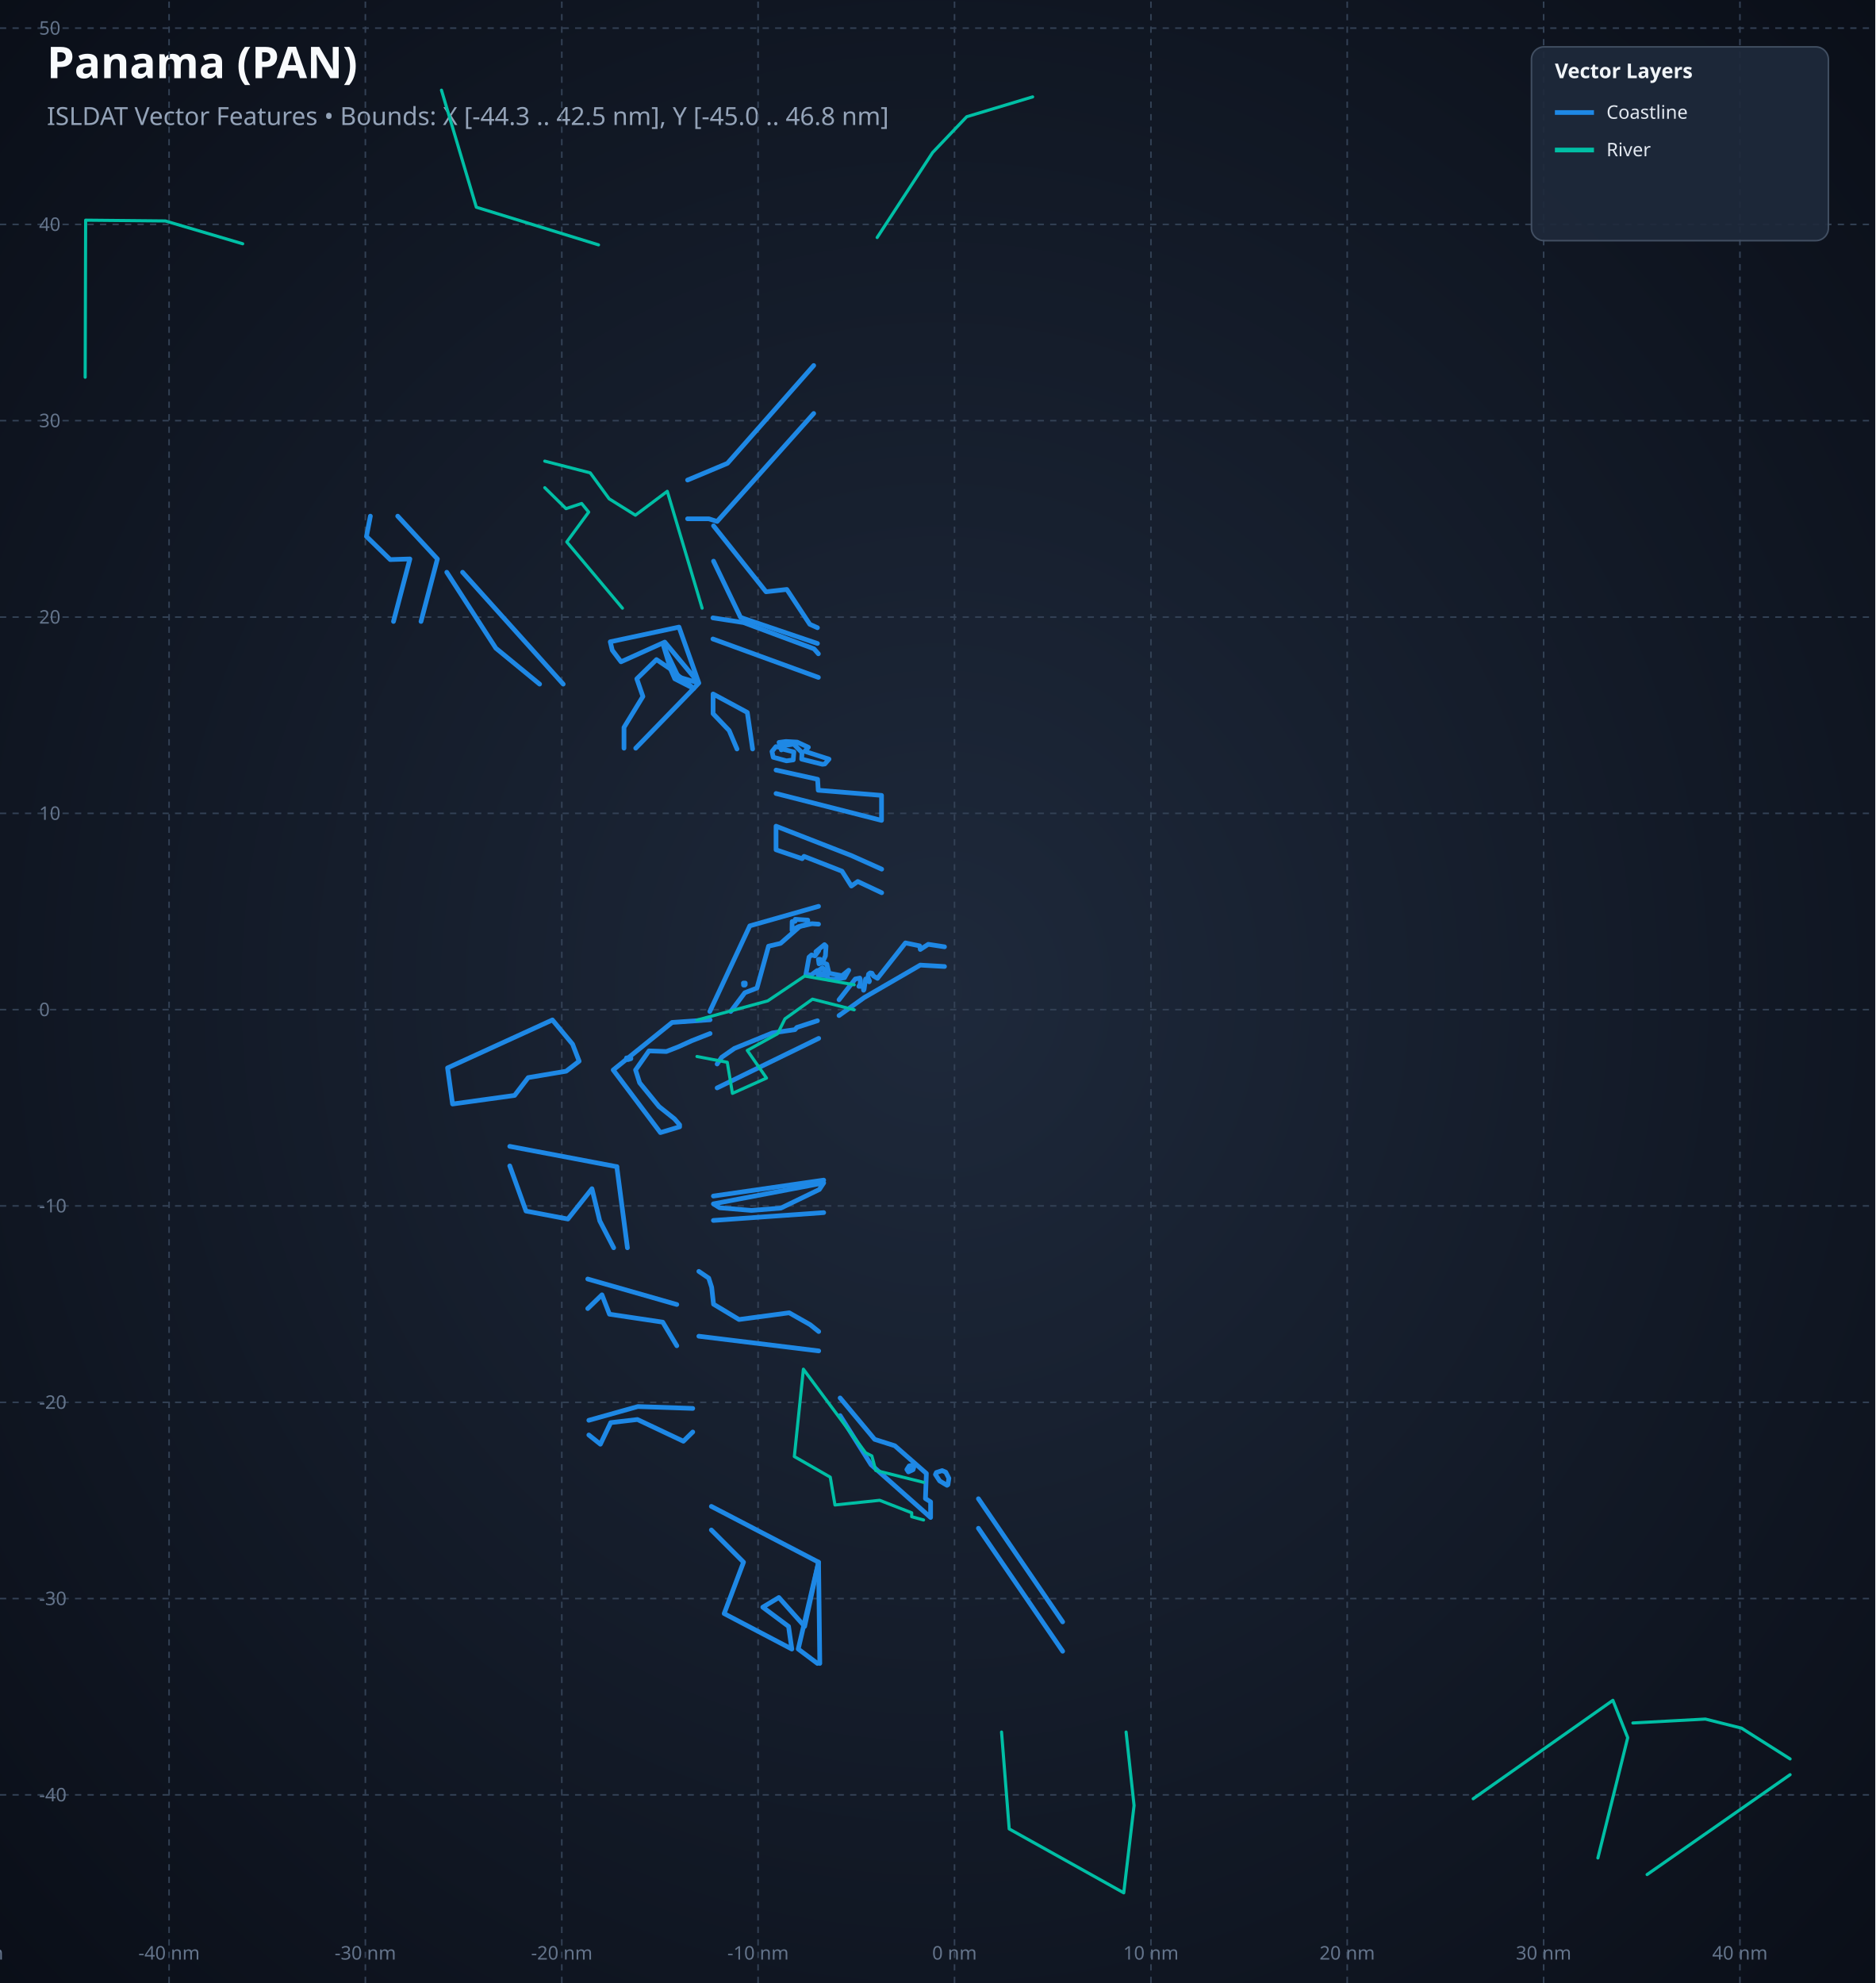
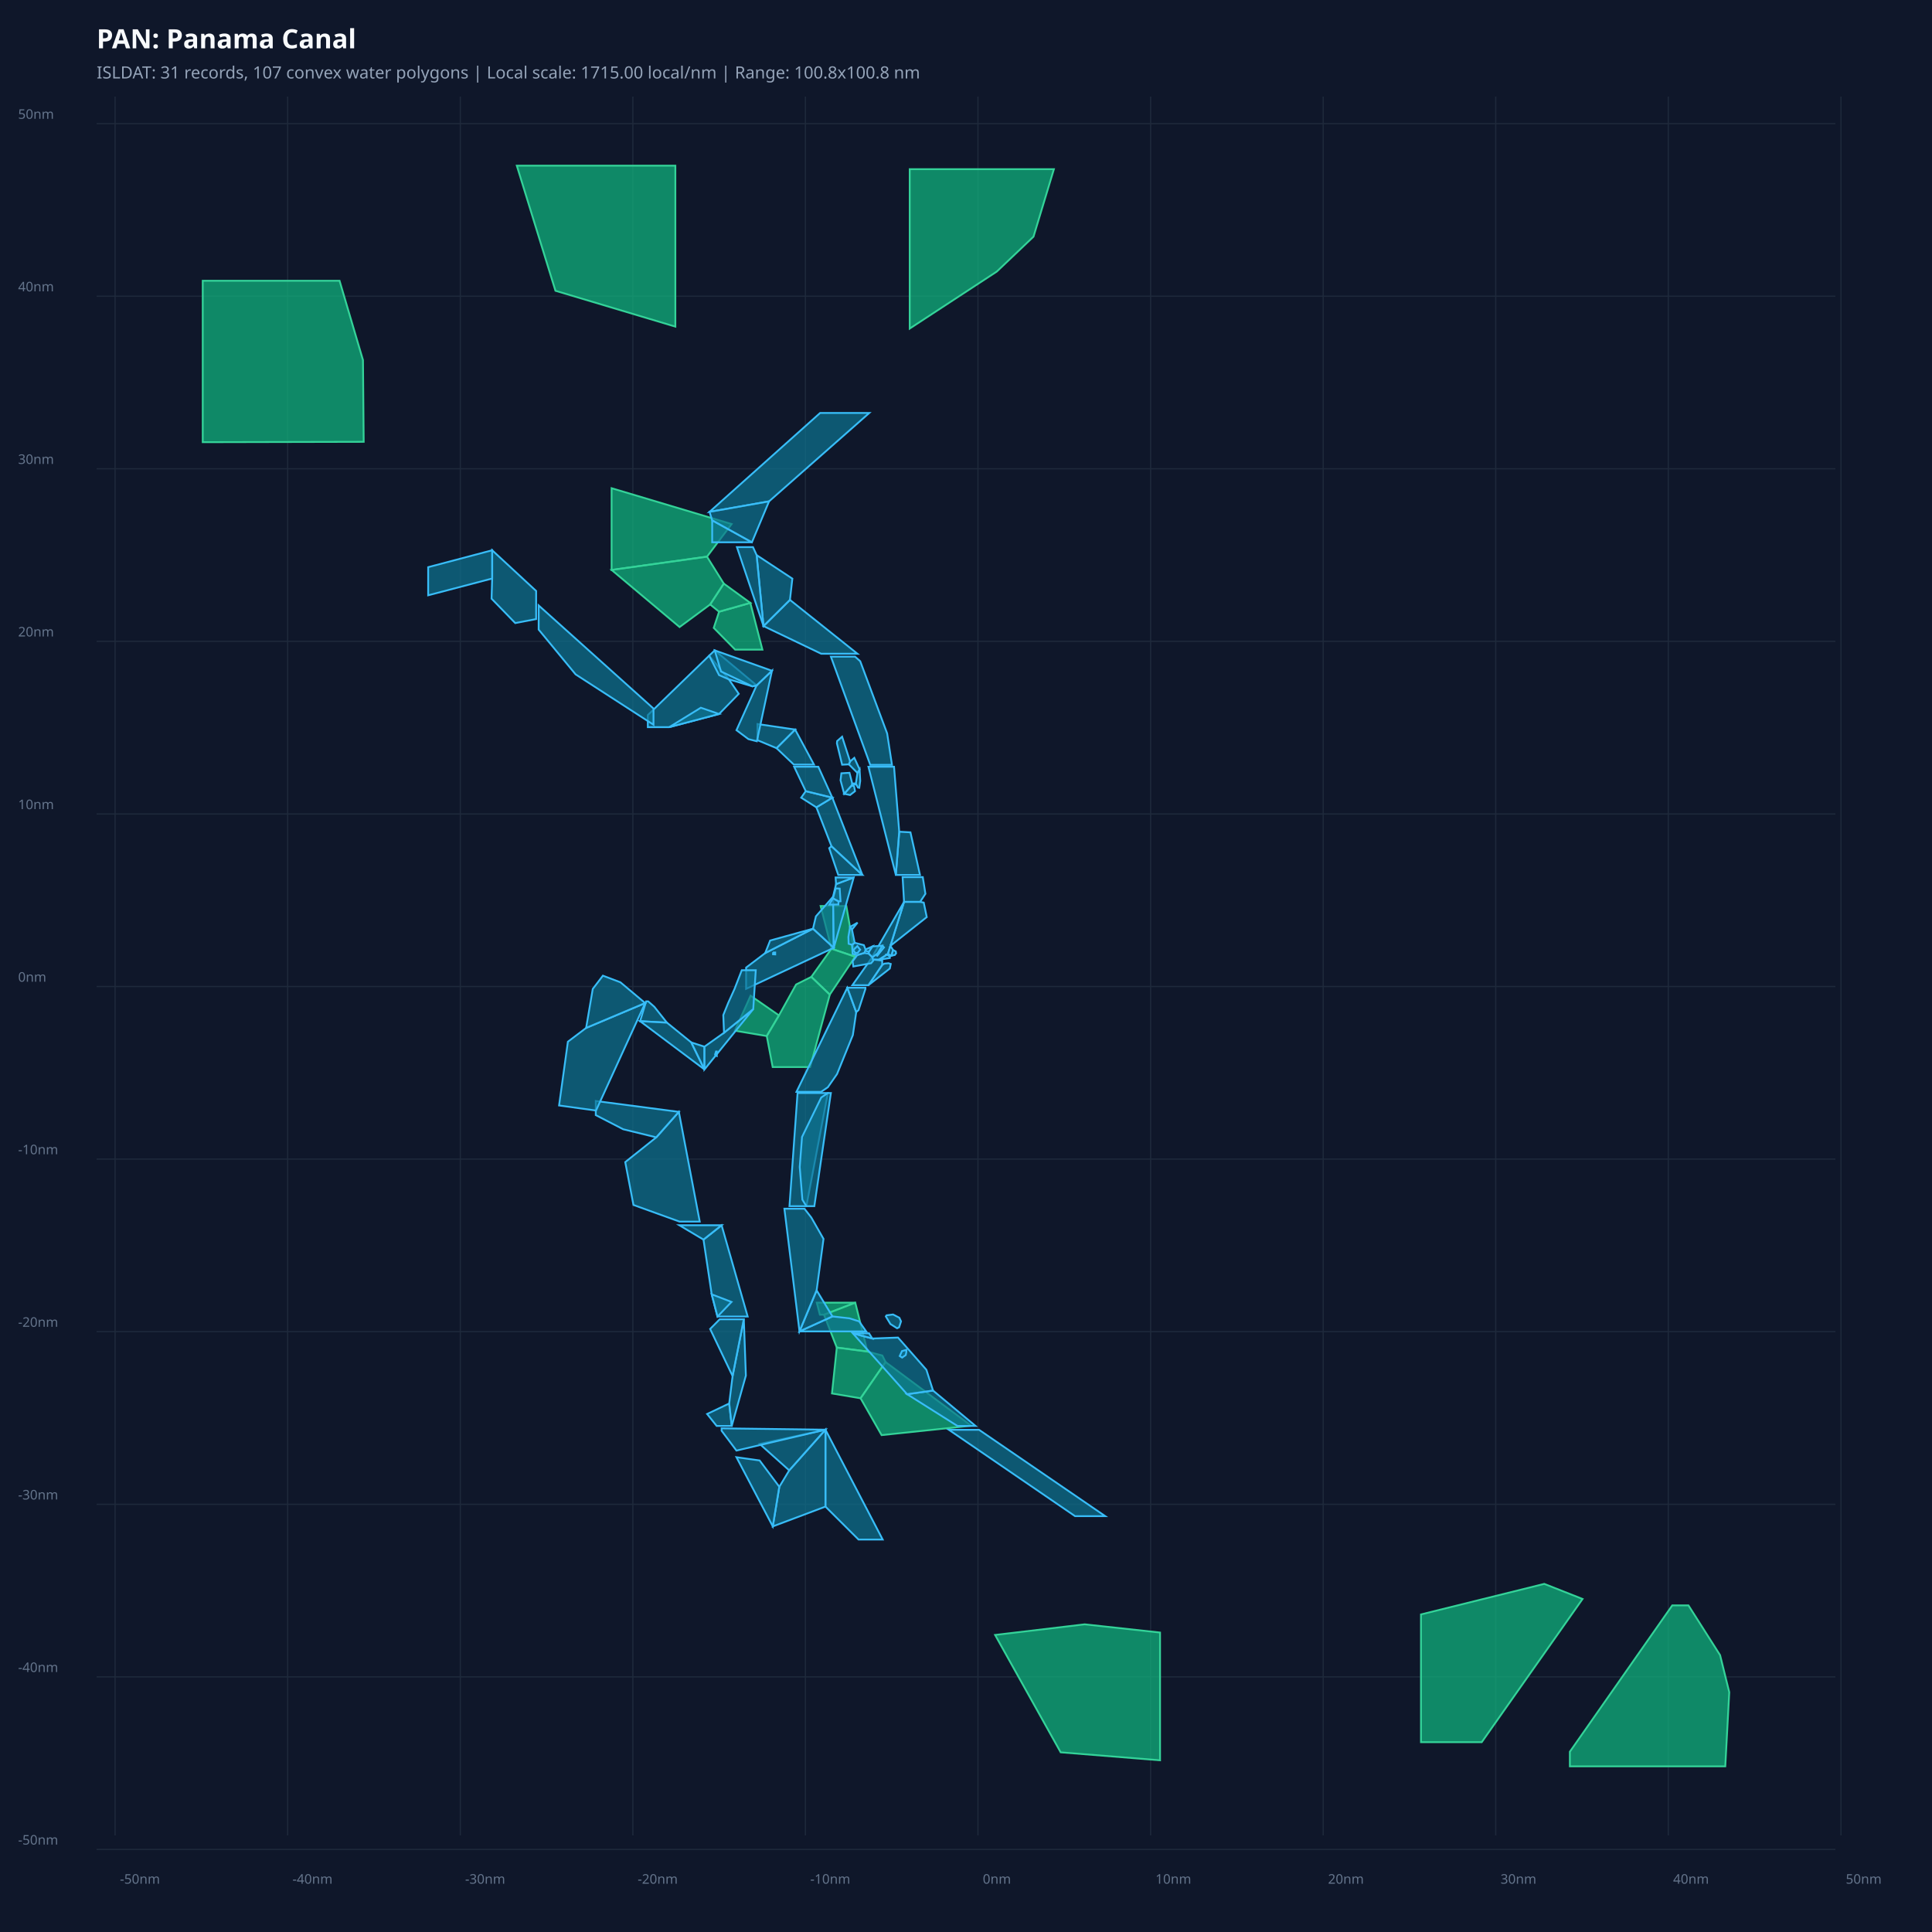
- <svg xmlns="http://www.w3.org/2000/svg" viewBox="0 0 1200 1269" width="1200" height="1269" style="background:#0f172a; font-family:system-ui, sans-serif;">
-   <defs>
-     <radialGradient id="bgGrad" cx="50%" cy="50%" r="75%">
-       <stop offset="0%" stop-color="#1e293b" />
-       <stop offset="100%" stop-color="#090d16" />
-     </radialGradient>
-   </defs>
-   <rect width="100%" height="100%" fill="url(#bgGrad)" />
-   <text x="30" y="50" fill="#f8fafc" font-size="28" font-weight="bold">Panama (PAN)</text>
-   <text x="30" y="80" fill="#94a3b8" font-size="16">ISLDAT Vector Features • Bounds: X [-44.3 .. 42.5 nm], Y [-45.0 .. 46.8 nm]</text>
-   <line x1="-17.5" y1="1269.0" x2="-17.5" y2="0.0" stroke="#334155" stroke-width="1" stroke-dasharray="4,4" />
-   <text x="-17.5" y="1254" fill="#64748b" font-size="12" text-anchor="middle">-50 nm</text>
-   <line x1="108.2" y1="1269.0" x2="108.2" y2="0.0" stroke="#334155" stroke-width="1" stroke-dasharray="4,4" />
-   <text x="108.2" y="1254" fill="#64748b" font-size="12" text-anchor="middle">-40 nm</text>
-   <line x1="233.8" y1="1269.0" x2="233.8" y2="0.0" stroke="#334155" stroke-width="1" stroke-dasharray="4,4" />
-   <text x="233.8" y="1254" fill="#64748b" font-size="12" text-anchor="middle">-30 nm</text>
-   <line x1="359.5" y1="1269.0" x2="359.5" y2="0.0" stroke="#334155" stroke-width="1" stroke-dasharray="4,4" />
-   <text x="359.5" y="1254" fill="#64748b" font-size="12" text-anchor="middle">-20 nm</text>
-   <line x1="485.1" y1="1269.0" x2="485.1" y2="0.0" stroke="#334155" stroke-width="1" stroke-dasharray="4,4" />
-   <text x="485.1" y="1254" fill="#64748b" font-size="12" text-anchor="middle">-10 nm</text>
-   <line x1="610.8" y1="1269.0" x2="610.8" y2="0.0" stroke="#334155" stroke-width="1" stroke-dasharray="4,4" />
-   <text x="610.8" y="1254" fill="#64748b" font-size="12" text-anchor="middle">0 nm</text>
-   <line x1="736.5" y1="1269.0" x2="736.5" y2="0.0" stroke="#334155" stroke-width="1" stroke-dasharray="4,4" />
-   <text x="736.5" y="1254" fill="#64748b" font-size="12" text-anchor="middle">10 nm</text>
-   <line x1="862.1" y1="1269.0" x2="862.1" y2="0.0" stroke="#334155" stroke-width="1" stroke-dasharray="4,4" />
-   <text x="862.1" y="1254" fill="#64748b" font-size="12" text-anchor="middle">20 nm</text>
-   <line x1="987.8" y1="1269.0" x2="987.8" y2="0.0" stroke="#334155" stroke-width="1" stroke-dasharray="4,4" />
-   <text x="987.8" y="1254" fill="#64748b" font-size="12" text-anchor="middle">30 nm</text>
-   <line x1="1113.4" y1="1269.0" x2="1113.4" y2="0.0" stroke="#334155" stroke-width="1" stroke-dasharray="4,4" />
-   <text x="1113.4" y="1254" fill="#64748b" font-size="12" text-anchor="middle">40 nm</text>
-   <line x1="0.0" y1="1274.2" x2="1200.0" y2="1274.2" stroke="#334155" stroke-width="1" stroke-dasharray="4,4" />
-   <text x="25" y="1274.2" fill="#64748b" font-size="12" dominant-baseline="middle">-50</text>
-   <line x1="0.0" y1="1148.6" x2="1200.0" y2="1148.6" stroke="#334155" stroke-width="1" stroke-dasharray="4,4" />
-   <text x="25" y="1148.6" fill="#64748b" font-size="12" dominant-baseline="middle">-40</text>
-   <line x1="0.0" y1="1023.0" x2="1200.0" y2="1023.0" stroke="#334155" stroke-width="1" stroke-dasharray="4,4" />
-   <text x="25" y="1023.0" fill="#64748b" font-size="12" dominant-baseline="middle">-30</text>
-   <line x1="0.0" y1="897.4" x2="1200.0" y2="897.4" stroke="#334155" stroke-width="1" stroke-dasharray="4,4" />
-   <text x="25" y="897.4" fill="#64748b" font-size="12" dominant-baseline="middle">-20</text>
-   <line x1="0.0" y1="771.7" x2="1200.0" y2="771.7" stroke="#334155" stroke-width="1" stroke-dasharray="4,4" />
-   <text x="25" y="771.7" fill="#64748b" font-size="12" dominant-baseline="middle">-10</text>
-   <line x1="0.0" y1="646.1" x2="1200.0" y2="646.1" stroke="#334155" stroke-width="1" stroke-dasharray="4,4" />
-   <text x="25" y="646.1" fill="#64748b" font-size="12" dominant-baseline="middle">0</text>
-   <line x1="0.0" y1="520.5" x2="1200.0" y2="520.5" stroke="#334155" stroke-width="1" stroke-dasharray="4,4" />
-   <text x="25" y="520.5" fill="#64748b" font-size="12" dominant-baseline="middle">10</text>
-   <line x1="0.0" y1="394.9" x2="1200.0" y2="394.9" stroke="#334155" stroke-width="1" stroke-dasharray="4,4" />
-   <text x="25" y="394.9" fill="#64748b" font-size="12" dominant-baseline="middle">20</text>
-   <line x1="0.0" y1="269.2" x2="1200.0" y2="269.2" stroke="#334155" stroke-width="1" stroke-dasharray="4,4" />
-   <text x="25" y="269.2" fill="#64748b" font-size="12" dominant-baseline="middle">30</text>
-   <line x1="0.0" y1="143.6" x2="1200.0" y2="143.6" stroke="#334155" stroke-width="1" stroke-dasharray="4,4" />
-   <text x="25" y="143.6" fill="#64748b" font-size="12" dominant-baseline="middle">40</text>
-   <line x1="0.0" y1="18.0" x2="1200.0" y2="18.0" stroke="#334155" stroke-width="1" stroke-dasharray="4,4" />
-   <text x="25" y="18.0" fill="#64748b" font-size="12" dominant-baseline="middle">50</text>
-   <g stroke="#1e88e5" stroke-width="3" fill="none" stroke-linecap="round" stroke-linejoin="round">
-     <polyline points="626.1,959.1 680.0,1037.9" />
-     <polyline points="680.0,1056.7 626.1,978.0" />
-     <polyline points="455.2,979.1 475.8,999.7 463.4,1032.6 506.7,1055.3 504.6,1040.8 488.1,1028.5 498.4,1022.3 514.9,1040.8 523.8,999.7 455.2,964.0" />
-     <polyline points="523.1,1064.5 510.8,1055.3 523.8,999.7 524.6,1064.5" />
-     <polyline points="537.6,894.6 559.7,921.1 572.6,925.2 592.8,942.9 592.2,959.0 595.5,961.1 595.5,971.1 557.4,937.3 537.6,905.9" />
-     <polygon points="602.9,941.1 605.2,942.1 607.2,946.0 606.6,950.1 606.0,950.5 601.3,947.7 598.6,943.6 599.2,942.3 602.9,941.1" />
-     <polygon points="583.7,937.7 585.1,937.7 584.3,940.5 581.3,941.9 580.3,940.4 581.8,938.1 583.7,937.7" />
-     <polyline points="447.2,813.6 453.5,817.9 455.4,823.8 456.6,834.6 472.9,844.4 505.0,840.1 518.4,847.7 523.9,852.1" />
-     <polyline points="523.9,864.5 447.2,855.1" />
-     <polyline points="527.1,776.0 456.5,781.0" />
-     <polyline points="527.1,755.2 456.5,765.4" />
-     <polygon points="456.5,770.4 527.1,757.0 524.3,761.2 499.7,773.1 480.9,774.6 460.5,772.9 456.5,770.4" />
-     <polyline points="458.9,680.9 461.8,676.6 470.0,670.9 494.3,661.0 508.7,658.9 509.9,657.5 523.1,653.2" />
-     <polyline points="523.9,664.5 458.9,696.2" />
-     <polyline points="536.9,639.8 547.3,626.5 550.2,625.9 550.6,627.3 550.4,629.8 549.6,631.2 552.4,631.2 552.6,633.7 552.9,633.3 553.9,626.5 554.9,626.5 556.2,628.3 556.4,627.7 555.4,625.5 555.8,623.4 556.8,622.6 558.0,622.8 558.9,624.5 561.5,626.1 579.4,603.4 588.5,605.3 588.9,607.6 594.0,604.3 604.4,605.9" />
-     <polyline points="536.9,649.9 553.0,638.4 588.9,617.6 604.4,618.5" />
-     <polyline points="496.6,492.8 523.2,498.7 523.6,505.7 564.1,509.0 564.1,525.0 496.6,507.8" />
-     <polyline points="564.2,571.3 548.9,564.1 544.8,567.0 538.8,557.5 514.5,548.0 513.3,549.5 496.6,543.8 496.6,528.7 544.8,547.5 564.2,556.2" />
-     <polyline points="467.6,647.3 476.6,635.3 484.4,632.3 491.8,605.5 499.5,603.7 511.8,592.9 519.6,591.1 523.8,591.4" />
-     <polyline points="454.2,647.3 479.8,592.5 523.8,580.0" />
-     <polygon points="508.9,588.3 516.9,588.8 517.0,591.3 510.7,593.1 506.8,595.3 506.9,589.7 508.8,589.6 508.9,588.3" />
-     <polygon points="475.7,629.1 475.8,630.4 476.6,630.4 476.9,630.1 476.9,629.1 475.7,629.1" />
-     <polyline points="456.2,395.4 475.8,398.4 520.9,415.2 523.7,418.4" />
-     <polyline points="523.7,433.5 456.2,408.9" />
-     <polyline points="471.6,479.3 466.6,467.5 456.3,456.7 456.3,444.1 478.2,455.9 481.6,479.3" />
-     <polyline points="456.6,336.5 490.2,378.7 503.5,377.2 518.2,399.5 523.1,401.7" />
-     <polyline points="456.6,359.1 473.9,395.1 523.1,411.8" />
-     <polyline points="440.0,332.0 453.6,332.0 458.9,333.7 520.7,264.6" />
-     <polyline points="520.7,233.9 465.5,296.5 440.0,307.2" />
-     <polyline points="376.8,918.3 384.2,924.2 390.8,910.4 407.9,908.4 437.3,922.3 443.3,916.4" />
-     <polyline points="376.8,908.9 408.2,900.1 443.3,901.3" />
-     <polyline points="433.1,834.8 376.1,818.5" />
-     <polyline points="433.1,861.2 424.1,846.1 390.0,841.0 385.2,828.6 376.1,837.4" />
-     <polyline points="454.4,652.6 430.1,654.3 392.4,684.7 422.6,724.8 434.9,721.1 434.9,719.8 431.6,716.0 421.7,708.1 409.3,692.9 406.7,684.7 415.3,672.5 426.4,672.9 434.1,669.9 442.7,666.0 454.4,661.4" />
-     <polygon points="400.9,677.0 403.7,677.0 403.7,677.5 401.8,678.1 401.2,677.8 400.9,677.0" />
-     <polyline points="326.2,746.1 336.6,775.0 363.4,780.1 378.8,760.7 383.8,781.3 392.7,798.5" />
-     <polyline points="326.2,733.6 394.7,746.6 401.5,798.5" />
-     <polygon points="394.7,746.6 394.7,746.6" />
-     <polygon points="286.4,683.4 289.6,706.5 329.3,701.0 338.0,689.6 362.3,685.5 370.6,679.1 366.4,668.2 353.5,652.7 286.4,683.4" />
-     <polyline points="399.3,478.8 399.3,465.5 411.4,445.7 407.5,434.4 420.1,422.1 429.1,428.2 443.9,440.6 406.8,478.8" />
-     <polygon points="429.1,428.2 431.8,434.4 443.9,440.6 447.2,437.1 425.4,410.9 397.4,423.5 391.8,416.1 390.5,410.7 434.5,401.3 447.2,437.1 434.1,433.2 424.7,413.6 429.1,428.2" />
-     <polyline points="285.9,366.2 317.3,414.8 345.3,437.8" />
-     <polyline points="360.4,437.8 296.0,366.2" />
-     <polyline points="237.0,330.3 234.5,343.3 249.7,358.1 262.3,357.7 251.8,397.7" />
-     <polyline points="254.5,330.3 279.9,357.7 269.4,397.7" />
-     <polygon points="517.7,612.5 515.7,623.6 519.0,624.0 522.9,621.1 523.5,624.0 529.3,624.4 529.9,626.5 534.2,626.7 540.4,625.7 543.1,620.9 538.8,624.4 530.5,622.8 529.1,617.0 526.3,616.0 528.2,611.7 528.6,605.5 527.6,604.5 522.1,609.0 523.9,608.4 521.5,611.7 519.3,611.1 517.7,612.5" />
-     <polygon points="524.1,616.8 523.7,613.9 524.8,613.9 525.6,616.1 524.1,616.8" />
-     <polygon points="524.1,620.9 524.1,622.4 526.0,623.6 528.5,621.1 526.2,619.3 524.1,620.9" />
-     <polygon points="494.0,480.9 494.8,484.6 503.3,486.9 507.6,486.3 508.0,481.2 501.2,479.5 501.3,477.2 507.9,476.2 513.2,481.6 513.0,485.8 526.3,489.1 527.8,488.9 530.5,485.8 515.0,480.8 517.3,478.2 510.1,474.9 502.9,474.5 498.5,475.1 498.8,476.0 500.7,477.0 500.6,479.5 500.0,479.9 499.6,478.4 496.5,477.8 494.0,480.9" />
-   </g>
-   <g stroke="#00bfa5" stroke-width="2" fill="none" stroke-linecap="round" stroke-linejoin="round">
-     <polyline points="591.0,972.7 583.4,970.6 583.4,968.1 562.9,960.1 534.3,963.1 531.3,945.3 508.3,932.1 514.1,876.2 553.9,929.7 557.9,931.7 560.4,941.0 591.0,948.6" />
-     <polyline points="546.6,630.2 514.9,624.6 491.3,640.5 446.0,652.8" />
-     <polyline points="546.6,646.2 519.9,639.4 502.3,652.0 497.6,661.5 478.2,672.2 490.5,689.9 468.7,699.7 465.4,679.8 446.0,676.1" />
-     <polyline points="449.3,389.2 427.0,314.4 406.6,329.7 389.8,319.2 377.7,302.6 348.6,295.1" />
-     <polyline points="348.6,312.1 362.2,325.5 372.2,322.2 376.7,327.7 362.7,346.8 398.3,389.2" />
-     <polyline points="640.9,1108.4 645.8,1170.4 719.1,1211.3 725.7,1155.4 720.6,1108.4" />
-     <polyline points="942.7,1151.1 1032.1,1088.1 1041.6,1112.0 1022.5,1189.0" />
-     <polyline points="1054.0,1199.6 1145.5,1135.7" />
-     <polyline points="1044.9,1102.6 1091.3,1100.1 1114.4,1105.9 1145.5,1125.6" />
-     <polyline points="561.3,152.0 596.8,97.6 618.6,74.7 660.8,62.0" />
-     <polyline points="282.5,57.7 304.8,132.6 383.0,156.7" />
-     <polyline points="155.3,156.0 105.8,141.4 54.8,140.9 54.5,241.4" />
-   </g>
-   <g transform="translate(980, 30)">
-     <rect width="190" height="124" rx="8" fill="#1e293b" stroke="#475569" opacity="0.9" />
-     <text x="15" y="20" fill="#f1f5f9" font-size="13" font-weight="bold">Vector Layers</text>
-     <line x1="15" y1="42" x2="40" y2="42" stroke="#1e88e5" stroke-width="3" />
-     <text x="48" y="46" fill="#e2e8f0" font-size="12">Coastline</text>
-     <line x1="15" y1="66" x2="40" y2="66" stroke="#00bfa5" stroke-width="3" />
-     <text x="48" y="70" fill="#e2e8f0" font-size="12">River</text>
-   </g>
+ <svg xmlns="http://www.w3.org/2000/svg" viewBox="0 0 1600 1600" width="1600" height="1600">
+   <rect width="1600" height="1600" fill="#0f172a" />
+   <text x="80" y="40" font-family="sans-serif" font-size="22" font-weight="bold" fill="#f8fafc">PAN: Panama Canal</text>
+   <text x="80" y="65" font-family="sans-serif" font-size="14" fill="#94a3b8">ISLDAT: 31 records, 107 convex water polygons | Local scale: 1715.00 local/nm | Range: 100.8x100.8 nm</text>
+   <line x1="-47.6" y1="1520.0" x2="-47.6" y2="80.0" stroke="#1e293b" stroke-width="1" />
+   <text x="-43.6" y="1560" font-family="sans-serif" font-size="11" fill="#64748b">-60nm</text>
+   <line x1="95.3" y1="1520.0" x2="95.3" y2="80.0" stroke="#1e293b" stroke-width="1" />
+   <text x="99.3" y="1560" font-family="sans-serif" font-size="11" fill="#64748b">-50nm</text>
+   <line x1="238.2" y1="1520.0" x2="238.2" y2="80.0" stroke="#1e293b" stroke-width="1" />
+   <text x="242.2" y="1560" font-family="sans-serif" font-size="11" fill="#64748b">-40nm</text>
+   <line x1="381.2" y1="1520.0" x2="381.2" y2="80.0" stroke="#1e293b" stroke-width="1" />
+   <text x="385.2" y="1560" font-family="sans-serif" font-size="11" fill="#64748b">-30nm</text>
+   <line x1="524.1" y1="1520.0" x2="524.1" y2="80.0" stroke="#1e293b" stroke-width="1" />
+   <text x="528.1" y="1560" font-family="sans-serif" font-size="11" fill="#64748b">-20nm</text>
+   <line x1="667.0" y1="1520.0" x2="667.0" y2="80.0" stroke="#1e293b" stroke-width="1" />
+   <text x="671.0" y="1560" font-family="sans-serif" font-size="11" fill="#64748b">-10nm</text>
+   <line x1="809.9" y1="1520.0" x2="809.9" y2="80.0" stroke="#1e293b" stroke-width="1" />
+   <text x="813.9" y="1560" font-family="sans-serif" font-size="11" fill="#64748b">0nm</text>
+   <line x1="952.9" y1="1520.0" x2="952.9" y2="80.0" stroke="#1e293b" stroke-width="1" />
+   <text x="956.9" y="1560" font-family="sans-serif" font-size="11" fill="#64748b">10nm</text>
+   <line x1="1095.8" y1="1520.0" x2="1095.8" y2="80.0" stroke="#1e293b" stroke-width="1" />
+   <text x="1099.8" y="1560" font-family="sans-serif" font-size="11" fill="#64748b">20nm</text>
+   <line x1="1238.7" y1="1520.0" x2="1238.7" y2="80.0" stroke="#1e293b" stroke-width="1" />
+   <text x="1242.7" y="1560" font-family="sans-serif" font-size="11" fill="#64748b">30nm</text>
+   <line x1="1381.6" y1="1520.0" x2="1381.6" y2="80.0" stroke="#1e293b" stroke-width="1" />
+   <text x="1385.6" y="1560" font-family="sans-serif" font-size="11" fill="#64748b">40nm</text>
+   <line x1="1524.6" y1="1520.0" x2="1524.6" y2="80.0" stroke="#1e293b" stroke-width="1" />
+   <text x="1528.6" y="1560" font-family="sans-serif" font-size="11" fill="#64748b">50nm</text>
+   <line x1="80.0" y1="1531.6" x2="1520.0" y2="1531.6" stroke="#1e293b" stroke-width="1" />
+   <text x="15" y="1527.6" font-family="sans-serif" font-size="11" fill="#64748b">-50nm</text>
+   <line x1="80.0" y1="1388.7" x2="1520.0" y2="1388.7" stroke="#1e293b" stroke-width="1" />
+   <text x="15" y="1384.7" font-family="sans-serif" font-size="11" fill="#64748b">-40nm</text>
+   <line x1="80.0" y1="1245.8" x2="1520.0" y2="1245.8" stroke="#1e293b" stroke-width="1" />
+   <text x="15" y="1241.8" font-family="sans-serif" font-size="11" fill="#64748b">-30nm</text>
+   <line x1="80.0" y1="1102.8" x2="1520.0" y2="1102.8" stroke="#1e293b" stroke-width="1" />
+   <text x="15" y="1098.8" font-family="sans-serif" font-size="11" fill="#64748b">-20nm</text>
+   <line x1="80.0" y1="959.9" x2="1520.0" y2="959.9" stroke="#1e293b" stroke-width="1" />
+   <text x="15" y="955.9" font-family="sans-serif" font-size="11" fill="#64748b">-10nm</text>
+   <line x1="80.0" y1="817.0" x2="1520.0" y2="817.0" stroke="#1e293b" stroke-width="1" />
+   <text x="15" y="813.0" font-family="sans-serif" font-size="11" fill="#64748b">0nm</text>
+   <line x1="80.0" y1="674.1" x2="1520.0" y2="674.1" stroke="#1e293b" stroke-width="1" />
+   <text x="15" y="670.1" font-family="sans-serif" font-size="11" fill="#64748b">10nm</text>
+   <line x1="80.0" y1="531.1" x2="1520.0" y2="531.1" stroke="#1e293b" stroke-width="1" />
+   <text x="15" y="527.1" font-family="sans-serif" font-size="11" fill="#64748b">20nm</text>
+   <line x1="80.0" y1="388.2" x2="1520.0" y2="388.2" stroke="#1e293b" stroke-width="1" />
+   <text x="15" y="384.2" font-family="sans-serif" font-size="11" fill="#64748b">30nm</text>
+   <line x1="80.0" y1="245.3" x2="1520.0" y2="245.3" stroke="#1e293b" stroke-width="1" />
+   <text x="15" y="241.3" font-family="sans-serif" font-size="11" fill="#64748b">40nm</text>
+   <line x1="80.0" y1="102.4" x2="1520.0" y2="102.4" stroke="#1e293b" stroke-width="1" />
+   <text x="15" y="98.4" font-family="sans-serif" font-size="11" fill="#64748b">50nm</text>
+   <line x1="80.0" y1="-40.6" x2="1520.0" y2="-40.6" stroke="#1e293b" stroke-width="1" />
+   <text x="15" y="-44.6" font-family="sans-serif" font-size="11" fill="#64748b">60nm</text>
+   <polygon points="682.4,1088.8 679.0,1088.8 676.4,1078.8 708.3,1078.8 682.4,1088.8" fill="rgba(16, 185, 129, 0.7)" stroke="#34d399" stroke-width="1.5" />
+   <polygon points="682.4,1088.8 708.3,1078.8 718.4,1119.3 693.0,1116.0 682.4,1088.8" fill="rgba(16, 185, 129, 0.7)" stroke="#34d399" stroke-width="1.5" />
+   <polygon points="718.4,1119.3 730.7,1122.6 733.4,1128.0 712.7,1158.0 689.0,1154.0 693.0,1116.0 718.4,1119.3" fill="rgba(16, 185, 129, 0.7)" stroke="#34d399" stroke-width="1.5" />
+   <polygon points="712.7,1158.0 730.1,1188.5 804.3,1180.7 733.4,1128.0 712.7,1158.0" fill="rgba(16, 185, 129, 0.7)" stroke="#34d399" stroke-width="1.5" />
+   <polygon points="679.6,750.3 700.9,750.3 708.2,792.3 688.6,785.7 679.6,750.3" fill="rgba(16, 185, 129, 0.7)" stroke="#34d399" stroke-width="1.5" />
+   <polygon points="688.6,785.7 708.2,792.3 687.2,823.7 671.9,809.0 688.6,785.7" fill="rgba(16, 185, 129, 0.7)" stroke="#34d399" stroke-width="1.5" />
+   <polygon points="621.6,824.6 608.6,853.6 635.0,858.0 645.1,840.9 621.6,824.6" fill="rgba(16, 185, 129, 0.7)" stroke="#34d399" stroke-width="1.5" />
+   <polygon points="635.0,858.0 645.1,840.9 659.3,815.3 671.9,809.0 687.2,823.7 670.9,883.7 639.9,883.7 635.0,858.0" fill="rgba(16, 185, 129, 0.7)" stroke="#34d399" stroke-width="1.5" />
+   <polygon points="605.9,434.0 506.5,404.3 506.5,472.0 585.5,461.0 605.9,434.0" fill="rgba(16, 185, 129, 0.7)" stroke="#34d399" stroke-width="1.5" />
+   <polygon points="591.1,520.0 608.8,538.0 631.4,538.0 621.4,499.3 595.5,506.6 591.1,520.0" fill="rgba(16, 185, 129, 0.7)" stroke="#34d399" stroke-width="1.5" />
+   <polygon points="588.1,500.6 599.4,483.3 621.4,499.3 595.5,506.6 588.1,500.6" fill="rgba(16, 185, 129, 0.7)" stroke="#34d399" stroke-width="1.5" />
+   <polygon points="588.1,500.6 562.8,519.3 506.5,472.0 585.5,461.0 599.4,483.3 588.1,500.6" fill="rgba(16, 185, 129, 0.7)" stroke="#34d399" stroke-width="1.5" />
+   <polygon points="898.3,1345.2 824.1,1354.0 878.4,1451.2 960.7,1457.8 960.7,1352.0 898.3,1345.2" fill="rgba(16, 185, 129, 0.7)" stroke="#34d399" stroke-width="1.5" />
+   <polygon points="1176.8,1337.0 1176.8,1442.8 1227.1,1442.8 1310.6,1324.2 1278.9,1311.7 1176.8,1337.0" fill="rgba(16, 185, 129, 0.7)" stroke="#34d399" stroke-width="1.5" />
+   <polygon points="1384.9,1329.5 1300.1,1450.7 1300.1,1462.8 1428.8,1462.8 1432.1,1401.4 1424.5,1370.7 1398.3,1329.5 1384.9,1329.5" fill="rgba(16, 185, 129, 0.7)" stroke="#34d399" stroke-width="1.5" />
+   <polygon points="753.4,272.1 825.5,224.9 855.9,196.0 872.8,140.1 753.4,140.1 753.4,272.1" fill="rgba(16, 185, 129, 0.7)" stroke="#34d399" stroke-width="1.5" />
+   <polygon points="559.3,270.5 460.0,240.8 428.0,137.2 559.3,137.2 559.3,270.5" fill="rgba(16, 185, 129, 0.7)" stroke="#34d399" stroke-width="1.5" />
+   <polygon points="281.2,232.5 300.6,298.2 301.2,365.9 167.9,366.2 167.9,232.5 281.2,232.5" fill="rgba(16, 185, 129, 0.7)" stroke="#34d399" stroke-width="1.5" />
+   <polygon points="915.3,1255.6 810.8,1184.1 785.8,1184.1 890.3,1255.6 915.3,1255.6" fill="rgba(14, 116, 144, 0.7)" stroke="#38bdf8" stroke-width="1.5" />
+   <polygon points="731.0,1275.0 711.0,1275.0 683.6,1247.7 683.6,1184.0 731.0,1275.0" fill="rgba(14, 116, 144, 0.7)" stroke="#38bdf8" stroke-width="1.5" />
+   <polygon points="683.6,1184.0 683.6,1247.7 640.0,1264.1 645.4,1231.3 653.6,1217.7 683.6,1184.0" fill="rgba(14, 116, 144, 0.7)" stroke="#38bdf8" stroke-width="1.5" />
+   <polygon points="640.0,1264.1 645.4,1231.3 629.1,1209.5 609.9,1206.8 640.0,1264.1" fill="rgba(14, 116, 144, 0.7)" stroke="#38bdf8" stroke-width="1.5" />
+   <polygon points="653.6,1217.7 683.6,1184.0 629.1,1195.8 653.6,1217.7" fill="rgba(14, 116, 144, 0.7)" stroke="#38bdf8" stroke-width="1.5" />
+   <polygon points="683.6,1184.0 609.9,1201.3 597.6,1184.9 597.6,1182.9 683.6,1184.0" fill="rgba(14, 116, 144, 0.7)" stroke="#38bdf8" stroke-width="1.5" />
+   <polygon points="807.9,1180.9 772.7,1151.6 751.2,1154.6 792.9,1180.9 807.9,1180.9" fill="rgba(14, 116, 144, 0.7)" stroke="#38bdf8" stroke-width="1.5" />
+   <polygon points="772.7,1151.6 767.2,1134.4 743.7,1107.7 722.4,1108.5 706.3,1104.2 751.2,1154.6 772.7,1151.6" fill="rgba(14, 116, 144, 0.7)" stroke="#38bdf8" stroke-width="1.5" />
+   <polygon points="722.4,1108.5 719.7,1104.2 706.3,1104.2 722.4,1108.5" fill="rgba(14, 116, 144, 0.7)" stroke="#38bdf8" stroke-width="1.5" />
+   <polygon points="746.2,1094.3 744.8,1091.3 739.6,1088.6 734.2,1089.3 733.6,1090.2 737.4,1096.5 742.9,1100.0 744.6,1099.2 746.2,1094.3" fill="rgba(14, 116, 144, 0.7)" stroke="#38bdf8" stroke-width="1.5" />
+   <polygon points="750.6,1119.8 750.6,1117.9 747.0,1118.9 745.1,1123.0 747.1,1124.3 750.1,1122.2 750.6,1119.8" fill="rgba(14, 116, 144, 0.7)" stroke="#38bdf8" stroke-width="1.5" />
+   <polygon points="717.3,1102.6 711.5,1094.3 703.6,1091.8 689.4,1090.2 662.1,1102.6 717.3,1102.6" fill="rgba(14, 116, 144, 0.7)" stroke="#38bdf8" stroke-width="1.5" />
+   <polygon points="662.1,1102.6 689.4,1090.2 676.3,1068.6 662.1,1102.6" fill="rgba(14, 116, 144, 0.7)" stroke="#38bdf8" stroke-width="1.5" />
+   <polygon points="662.1,1102.6 676.3,1068.6 682.0,1026.0 671.9,1008.3 666.2,1001.0 649.6,1001.0 662.1,1102.6" fill="rgba(14, 116, 144, 0.7)" stroke="#38bdf8" stroke-width="1.5" />
+   <polygon points="667.8,998.9 685.6,905.2 660.5,905.2 653.8,998.9 667.8,998.9" fill="rgba(14, 116, 144, 0.7)" stroke="#38bdf8" stroke-width="1.5" />
+   <polygon points="667.8,998.9 664.5,993.5 662.3,966.5 664.2,941.6 680.1,908.9 685.6,905.2 688.1,905.2 674.4,998.9 667.8,998.9" fill="rgba(14, 116, 144, 0.7)" stroke="#38bdf8" stroke-width="1.5" />
+   <polygon points="659.6,904.2 680.0,904.2 685.6,900.4 693.2,889.5 706.3,857.2 709.1,838.2 701.7,818.0 659.6,904.2" fill="rgba(14, 116, 144, 0.7)" stroke="#38bdf8" stroke-width="1.5" />
+   <polygon points="701.7,818.0 709.1,838.2 711.0,836.5 716.7,819.0 716.7,818.0 701.7,818.0" fill="rgba(14, 116, 144, 0.7)" stroke="#38bdf8" stroke-width="1.5" />
+   <polygon points="719.2,815.9 736.9,802.1 737.7,798.3 735.8,797.7 732.5,798.0 730.6,799.1 719.2,815.9" fill="rgba(14, 116, 144, 0.7)" stroke="#38bdf8" stroke-width="1.5" />
+   <polygon points="719.2,815.9 730.6,799.1 730.6,795.4 727.9,794.8 721.1,794.5 705.9,815.9 719.2,815.9" fill="rgba(14, 116, 144, 0.7)" stroke="#38bdf8" stroke-width="1.5" />
+   <polygon points="764.2,726.4 766.4,740.2 762.0,746.9 748.7,746.9 747.5,726.4 764.2,726.4" fill="rgba(14, 116, 144, 0.7)" stroke="#38bdf8" stroke-width="1.5" />
+   <polygon points="762.0,746.9 765.0,747.5 767.5,759.5 737.4,783.3 748.7,746.9 762.0,746.9" fill="rgba(14, 116, 144, 0.7)" stroke="#38bdf8" stroke-width="1.5" />
+   <polygon points="737.4,783.3 735.3,790.1 727.9,794.8 721.1,794.5 748.7,746.9 737.4,783.3" fill="rgba(14, 116, 144, 0.7)" stroke="#38bdf8" stroke-width="1.5" />
+   <polygon points="727.9,794.8 736.9,793.4 736.9,792.0 735.3,790.1 727.9,794.8" fill="rgba(14, 116, 144, 0.7)" stroke="#38bdf8" stroke-width="1.5" />
+   <polygon points="735.3,790.1 736.9,792.0 738.3,791.4 739.6,786.8 737.4,783.3 735.3,790.1" fill="rgba(14, 116, 144, 0.7)" stroke="#38bdf8" stroke-width="1.5" />
+   <polygon points="738.3,791.4 741.0,790.9 742.1,789.5 741.8,787.9 739.6,786.8 738.3,791.4" fill="rgba(14, 116, 144, 0.7)" stroke="#38bdf8" stroke-width="1.5" />
+   <polygon points="730.6,795.4 727.3,795.1 727.9,794.8 730.6,795.4" fill="rgba(14, 116, 144, 0.7)" stroke="#38bdf8" stroke-width="1.5" />
+   <polygon points="736.9,792.0 734.4,790.4 735.3,790.1 738.3,791.4 736.9,792.0" fill="rgba(14, 116, 144, 0.7)" stroke="#38bdf8" stroke-width="1.5" />
+   <polygon points="761.9,724.6 754.0,689.3 744.7,688.8 741.9,724.6 761.9,724.6" fill="rgba(14, 116, 144, 0.7)" stroke="#38bdf8" stroke-width="1.5" />
+   <polygon points="741.9,724.6 744.7,688.8 740.4,635.0 719.2,635.0 741.9,724.6" fill="rgba(14, 116, 144, 0.7)" stroke="#38bdf8" stroke-width="1.5" />
+   <polygon points="714.2,724.6 688.6,700.8 686.7,702.4 694.2,724.6 714.2,724.6" fill="rgba(14, 116, 144, 0.7)" stroke="#38bdf8" stroke-width="1.5" />
+   <polygon points="714.2,724.6 688.6,700.8 676.1,668.6 689.3,660.6 714.2,724.6" fill="rgba(14, 116, 144, 0.7)" stroke="#38bdf8" stroke-width="1.5" />
+   <polygon points="667.3,655.2 663.5,660.6 676.1,668.6 689.3,660.6 667.3,655.2" fill="rgba(14, 116, 144, 0.7)" stroke="#38bdf8" stroke-width="1.5" />
+   <polygon points="667.3,655.2 657.7,635.0 677.7,635.0 689.3,660.6 667.3,655.2" fill="rgba(14, 116, 144, 0.7)" stroke="#38bdf8" stroke-width="1.5" />
+   <polygon points="617.9,801.3 633.7,789.3 673.3,769.1 690.5,784.9 617.9,818.9 617.9,801.3" fill="rgba(14, 116, 144, 0.7)" stroke="#38bdf8" stroke-width="1.5" />
+   <polygon points="673.3,769.1 633.7,789.3 637.8,778.9 673.3,769.1" fill="rgba(14, 116, 144, 0.7)" stroke="#38bdf8" stroke-width="1.5" />
+   <polygon points="673.3,769.1 675.7,758.9 689.9,742.6 690.5,784.9 673.3,769.1" fill="rgba(14, 116, 144, 0.7)" stroke="#38bdf8" stroke-width="1.5" />
+   <polygon points="689.9,742.6 692.4,732.2 707.0,726.7 690.5,784.9 689.9,742.6" fill="rgba(14, 116, 144, 0.7)" stroke="#38bdf8" stroke-width="1.5" />
+   <polygon points="707.0,726.7 692.4,732.2 692.0,726.7 707.0,726.7" fill="rgba(14, 116, 144, 0.7)" stroke="#38bdf8" stroke-width="1.5" />
+   <polygon points="696.1,746.4 695.4,735.9 692.1,735.7 689.8,744.0 694.4,746.5 696.1,746.4" fill="rgba(14, 116, 144, 0.7)" stroke="#38bdf8" stroke-width="1.5" />
+   <polygon points="694.3,749.1 694.4,746.5 689.8,744.0 686.8,749.2 694.3,749.1" fill="rgba(14, 116, 144, 0.7)" stroke="#38bdf8" stroke-width="1.5" />
+   <polygon points="642.0,790.4 640.2,790.3 640.2,789.2 640.6,788.8 642.0,788.8 642.0,790.4" fill="rgba(14, 116, 144, 0.7)" stroke="#38bdf8" stroke-width="1.5" />
+   <polygon points="738.7,633.4 734.7,607.4 712.4,547.6 708.1,543.8 688.1,543.8 720.7,633.4 738.7,633.4" fill="rgba(14, 116, 144, 0.7)" stroke="#38bdf8" stroke-width="1.5" />
+   <polygon points="657.4,633.2 643.1,619.6 658.5,604.2 674.1,633.2 657.4,633.2" fill="rgba(14, 116, 144, 0.7)" stroke="#38bdf8" stroke-width="1.5" />
+   <polygon points="643.1,619.6 627.3,613.0 627.3,599.6 658.5,604.2 643.1,619.6" fill="rgba(14, 116, 144, 0.7)" stroke="#38bdf8" stroke-width="1.5" />
+   <polygon points="710.1,541.4 654.2,496.8 632.3,518.5 680.1,541.4 710.1,541.4" fill="rgba(14, 116, 144, 0.7)" stroke="#38bdf8" stroke-width="1.5" />
+   <polygon points="654.2,496.8 656.2,479.2 626.6,459.7 632.3,518.5 654.2,496.8" fill="rgba(14, 116, 144, 0.7)" stroke="#38bdf8" stroke-width="1.5" />
+   <polygon points="626.6,459.7 623.6,453.1 610.3,453.1 632.3,518.5 626.6,459.7" fill="rgba(14, 116, 144, 0.7)" stroke="#38bdf8" stroke-width="1.5" />
+   <polygon points="622.7,449.1 589.8,430.9 589.8,449.1 622.7,449.1" fill="rgba(14, 116, 144, 0.7)" stroke="#38bdf8" stroke-width="1.5" />
+   <polygon points="636.9,415.2 719.9,342.0 679.2,342.0 587.6,423.9 636.9,415.2" fill="rgba(14, 116, 144, 0.7)" stroke="#38bdf8" stroke-width="1.5" />
+   <polygon points="622.7,449.1 636.9,415.2 587.6,423.9 589.8,430.9 622.7,449.1" fill="rgba(14, 116, 144, 0.7)" stroke="#38bdf8" stroke-width="1.5" />
+   <polygon points="593.5,1180.9 585.6,1171.0 603.9,1162.3 606.0,1180.9 593.5,1180.9" fill="rgba(14, 116, 144, 0.7)" stroke="#38bdf8" stroke-width="1.5" />
+   <polygon points="603.9,1162.3 606.0,1180.9 617.7,1139.2 616.0,1092.6 606.7,1139.6 603.9,1162.3" fill="rgba(14, 116, 144, 0.7)" stroke="#38bdf8" stroke-width="1.5" />
+   <polygon points="606.7,1139.6 588.1,1100.6 596.0,1092.6 616.0,1092.6 606.7,1139.6" fill="rgba(14, 116, 144, 0.7)" stroke="#38bdf8" stroke-width="1.5" />
+   <polygon points="594.2,1090.3 589.4,1071.9 582.6,1026.6 597.6,1014.7 619.2,1090.3 594.2,1090.3" fill="rgba(14, 116, 144, 0.7)" stroke="#38bdf8" stroke-width="1.5" />
+   <polygon points="582.6,1026.6 562.6,1014.7 597.6,1014.7 582.6,1026.6" fill="rgba(14, 116, 144, 0.7)" stroke="#38bdf8" stroke-width="1.5" />
+   <polygon points="594.2,1090.3 605.8,1078.2 589.4,1071.9 594.2,1090.3" fill="rgba(14, 116, 144, 0.7)" stroke="#38bdf8" stroke-width="1.5" />
+   <polygon points="552.3,846.9 541.9,833.8 536.8,829.3 535.1,829.3 530.1,845.7 552.3,846.9" fill="rgba(14, 116, 144, 0.7)" stroke="#38bdf8" stroke-width="1.5" />
+   <polygon points="572.5,863.3 552.3,846.9 530.1,845.7 583.4,885.7 572.5,863.3" fill="rgba(14, 116, 144, 0.7)" stroke="#38bdf8" stroke-width="1.5" />
+   <polygon points="583.4,866.8 572.5,863.3 583.4,885.7 583.4,866.8" fill="rgba(14, 116, 144, 0.7)" stroke="#38bdf8" stroke-width="1.5" />
+   <polygon points="583.4,885.7 583.4,866.8 599.6,855.3 623.8,835.7 583.4,885.7" fill="rgba(14, 116, 144, 0.7)" stroke="#38bdf8" stroke-width="1.5" />
+   <polygon points="623.8,835.7 625.9,803.5 614.3,803.5 608.3,819.0 603.1,830.5 599.0,840.6 599.6,855.3 623.8,835.7" fill="rgba(14, 116, 144, 0.7)" stroke="#38bdf8" stroke-width="1.5" />
+   <polygon points="593.6,874.5 593.6,870.8 593.0,870.8 592.2,873.3 592.6,874.1 593.6,874.5" fill="rgba(14, 116, 144, 0.7)" stroke="#38bdf8" stroke-width="1.5" />
+   <polygon points="562.8,1011.7 524.6,997.9 517.8,962.4 543.5,941.9 562.2,920.8 579.5,1011.7 562.8,1011.7" fill="rgba(14, 116, 144, 0.7)" stroke="#38bdf8" stroke-width="1.5" />
+   <polygon points="562.2,920.8 543.5,941.9 516.1,935.2 493.4,923.5 493.4,911.8 562.2,920.8 562.2,920.8" fill="rgba(14, 116, 144, 0.7)" stroke="#38bdf8" stroke-width="1.5" />
+   <polygon points="493.6,919.7 463.0,915.5 470.3,862.7 485.4,851.3 534.3,830.7 493.6,919.7" fill="rgba(14, 116, 144, 0.7)" stroke="#38bdf8" stroke-width="1.5" />
+   <polygon points="485.4,851.3 490.9,819.0 499.3,808.0 513.8,813.5 534.3,830.7 485.4,851.3" fill="rgba(14, 116, 144, 0.7)" stroke="#38bdf8" stroke-width="1.5" />
+   <polygon points="536.5,592.2 536.5,602.2 554.2,602.2 595.5,591.3 611.8,574.6 603.6,562.6 587.3,543.0 536.5,592.2" fill="rgba(14, 116, 144, 0.7)" stroke="#38bdf8" stroke-width="1.5" />
+   <polygon points="554.2,602.2 580.4,586.1 595.5,591.3 554.2,602.2" fill="rgba(14, 116, 144, 0.7)" stroke="#38bdf8" stroke-width="1.5" />
+   <polygon points="623.1,568.4 626.6,567.6 591.9,538.6 587.3,543.0 595.5,559.1 603.6,562.6 623.1,568.4" fill="rgba(14, 116, 144, 0.7)" stroke="#38bdf8" stroke-width="1.5" />
+   <polygon points="626.8,613.9 619.8,612.1 609.9,604.7 626.6,567.6 639.3,555.5 626.8,613.9" fill="rgba(14, 116, 144, 0.7)" stroke="#38bdf8" stroke-width="1.5" />
+   <polygon points="639.3,555.5 626.6,567.6 623.1,568.4 597.1,556.1 591.9,538.6 639.3,555.5" fill="rgba(14, 116, 144, 0.7)" stroke="#38bdf8" stroke-width="1.5" />
+   <polygon points="541.2,600.2 476.7,558.5 446.1,521.4 446.1,501.4 541.2,586.8 541.2,600.2" fill="rgba(14, 116, 144, 0.7)" stroke="#38bdf8" stroke-width="1.5" />
+   <polygon points="444.0,512.7 426.7,516.0 407.1,495.8 407.6,479.1 407.6,455.7 444.0,489.4 444.0,512.7" fill="rgba(14, 116, 144, 0.7)" stroke="#38bdf8" stroke-width="1.5" />
+   <polygon points="407.6,479.1 407.6,455.7 354.6,469.7 354.6,493.0 407.6,479.1" fill="rgba(14, 116, 144, 0.7)" stroke="#38bdf8" stroke-width="1.5" />
+   <polygon points="721.4,797.7 706.7,800.4 706.1,796.1 710.0,790.9 715.7,789.2 719.5,789.8 722.5,792.8 723.2,795.6 721.4,797.7" fill="rgba(14, 116, 144, 0.7)" stroke="#38bdf8" stroke-width="1.5" />
+   <polygon points="726.1,792.0 726.9,789.5 730.7,783.2 732.1,784.6 726.1,792.0" fill="rgba(14, 116, 144, 0.7)" stroke="#38bdf8" stroke-width="1.5" />
+   <polygon points="719.5,788.4 722.5,783.8 716.8,786.3 716.7,787.3 719.5,788.4" fill="rgba(14, 116, 144, 0.7)" stroke="#38bdf8" stroke-width="1.5" />
+   <polygon points="719.5,789.8 722.5,792.8 726.9,789.5 730.7,783.2 722.5,783.8 719.5,788.4 719.5,789.8" fill="rgba(14, 116, 144, 0.7)" stroke="#38bdf8" stroke-width="1.5" />
+   <polygon points="706.1,790.0 710.0,790.9 715.7,789.2 716.7,787.3 716.8,786.3 715.4,782.7 707.8,780.8 705.6,782.4 706.1,790.0" fill="rgba(14, 116, 144, 0.7)" stroke="#38bdf8" stroke-width="1.5" />
+   <polygon points="705.6,782.4 707.8,780.8 705.6,769.8 704.0,767.6 702.6,775.9 702.8,781.6 705.6,782.4" fill="rgba(14, 116, 144, 0.7)" stroke="#38bdf8" stroke-width="1.5" />
+   <polygon points="705.6,769.8 704.0,767.6 710.2,764.1 705.6,769.8" fill="rgba(14, 116, 144, 0.7)" stroke="#38bdf8" stroke-width="1.5" />
+   <polygon points="710.2,789.2 708.3,789.2 706.7,786.8 710.0,783.5 712.4,786.5 710.2,789.2" fill="rgba(14, 116, 144, 0.7)" stroke="#38bdf8" stroke-width="1.5" />
+   <polygon points="704.0,658.4 699.1,657.4 705.3,650.5 707.3,651.1 708.1,655.2 704.0,658.4" fill="rgba(14, 116, 144, 0.7)" stroke="#38bdf8" stroke-width="1.5" />
+   <polygon points="699.1,657.4 705.3,650.5 705.8,649.7 705.8,648.9 703.5,640.0 696.8,640.4 696.1,646.2 699.1,657.4" fill="rgba(14, 116, 144, 0.7)" stroke="#38bdf8" stroke-width="1.5" />
+   <polygon points="705.8,649.7 705.8,648.9 708.8,648.8 709.1,649.6 705.8,649.7" fill="rgba(14, 116, 144, 0.7)" stroke="#38bdf8" stroke-width="1.5" />
+   <polygon points="709.1,649.6 710.5,652.2 711.6,652.4 712.4,646.7 711.9,637.2 710.1,640.1 708.8,648.8 709.1,649.6" fill="rgba(14, 116, 144, 0.7)" stroke="#38bdf8" stroke-width="1.5" />
+   <polygon points="710.1,640.1 711.9,637.2 707.5,627.6 704.0,630.6 703.0,633.0 710.1,640.1" fill="rgba(14, 116, 144, 0.7)" stroke="#38bdf8" stroke-width="1.5" />
+   <polygon points="697.4,633.3 703.0,633.0 704.0,630.6 697.4,610.1 693.3,613.7 693.1,615.6 697.4,633.3" fill="rgba(14, 116, 144, 0.7)" stroke="#38bdf8" stroke-width="1.5" />
</svg>
